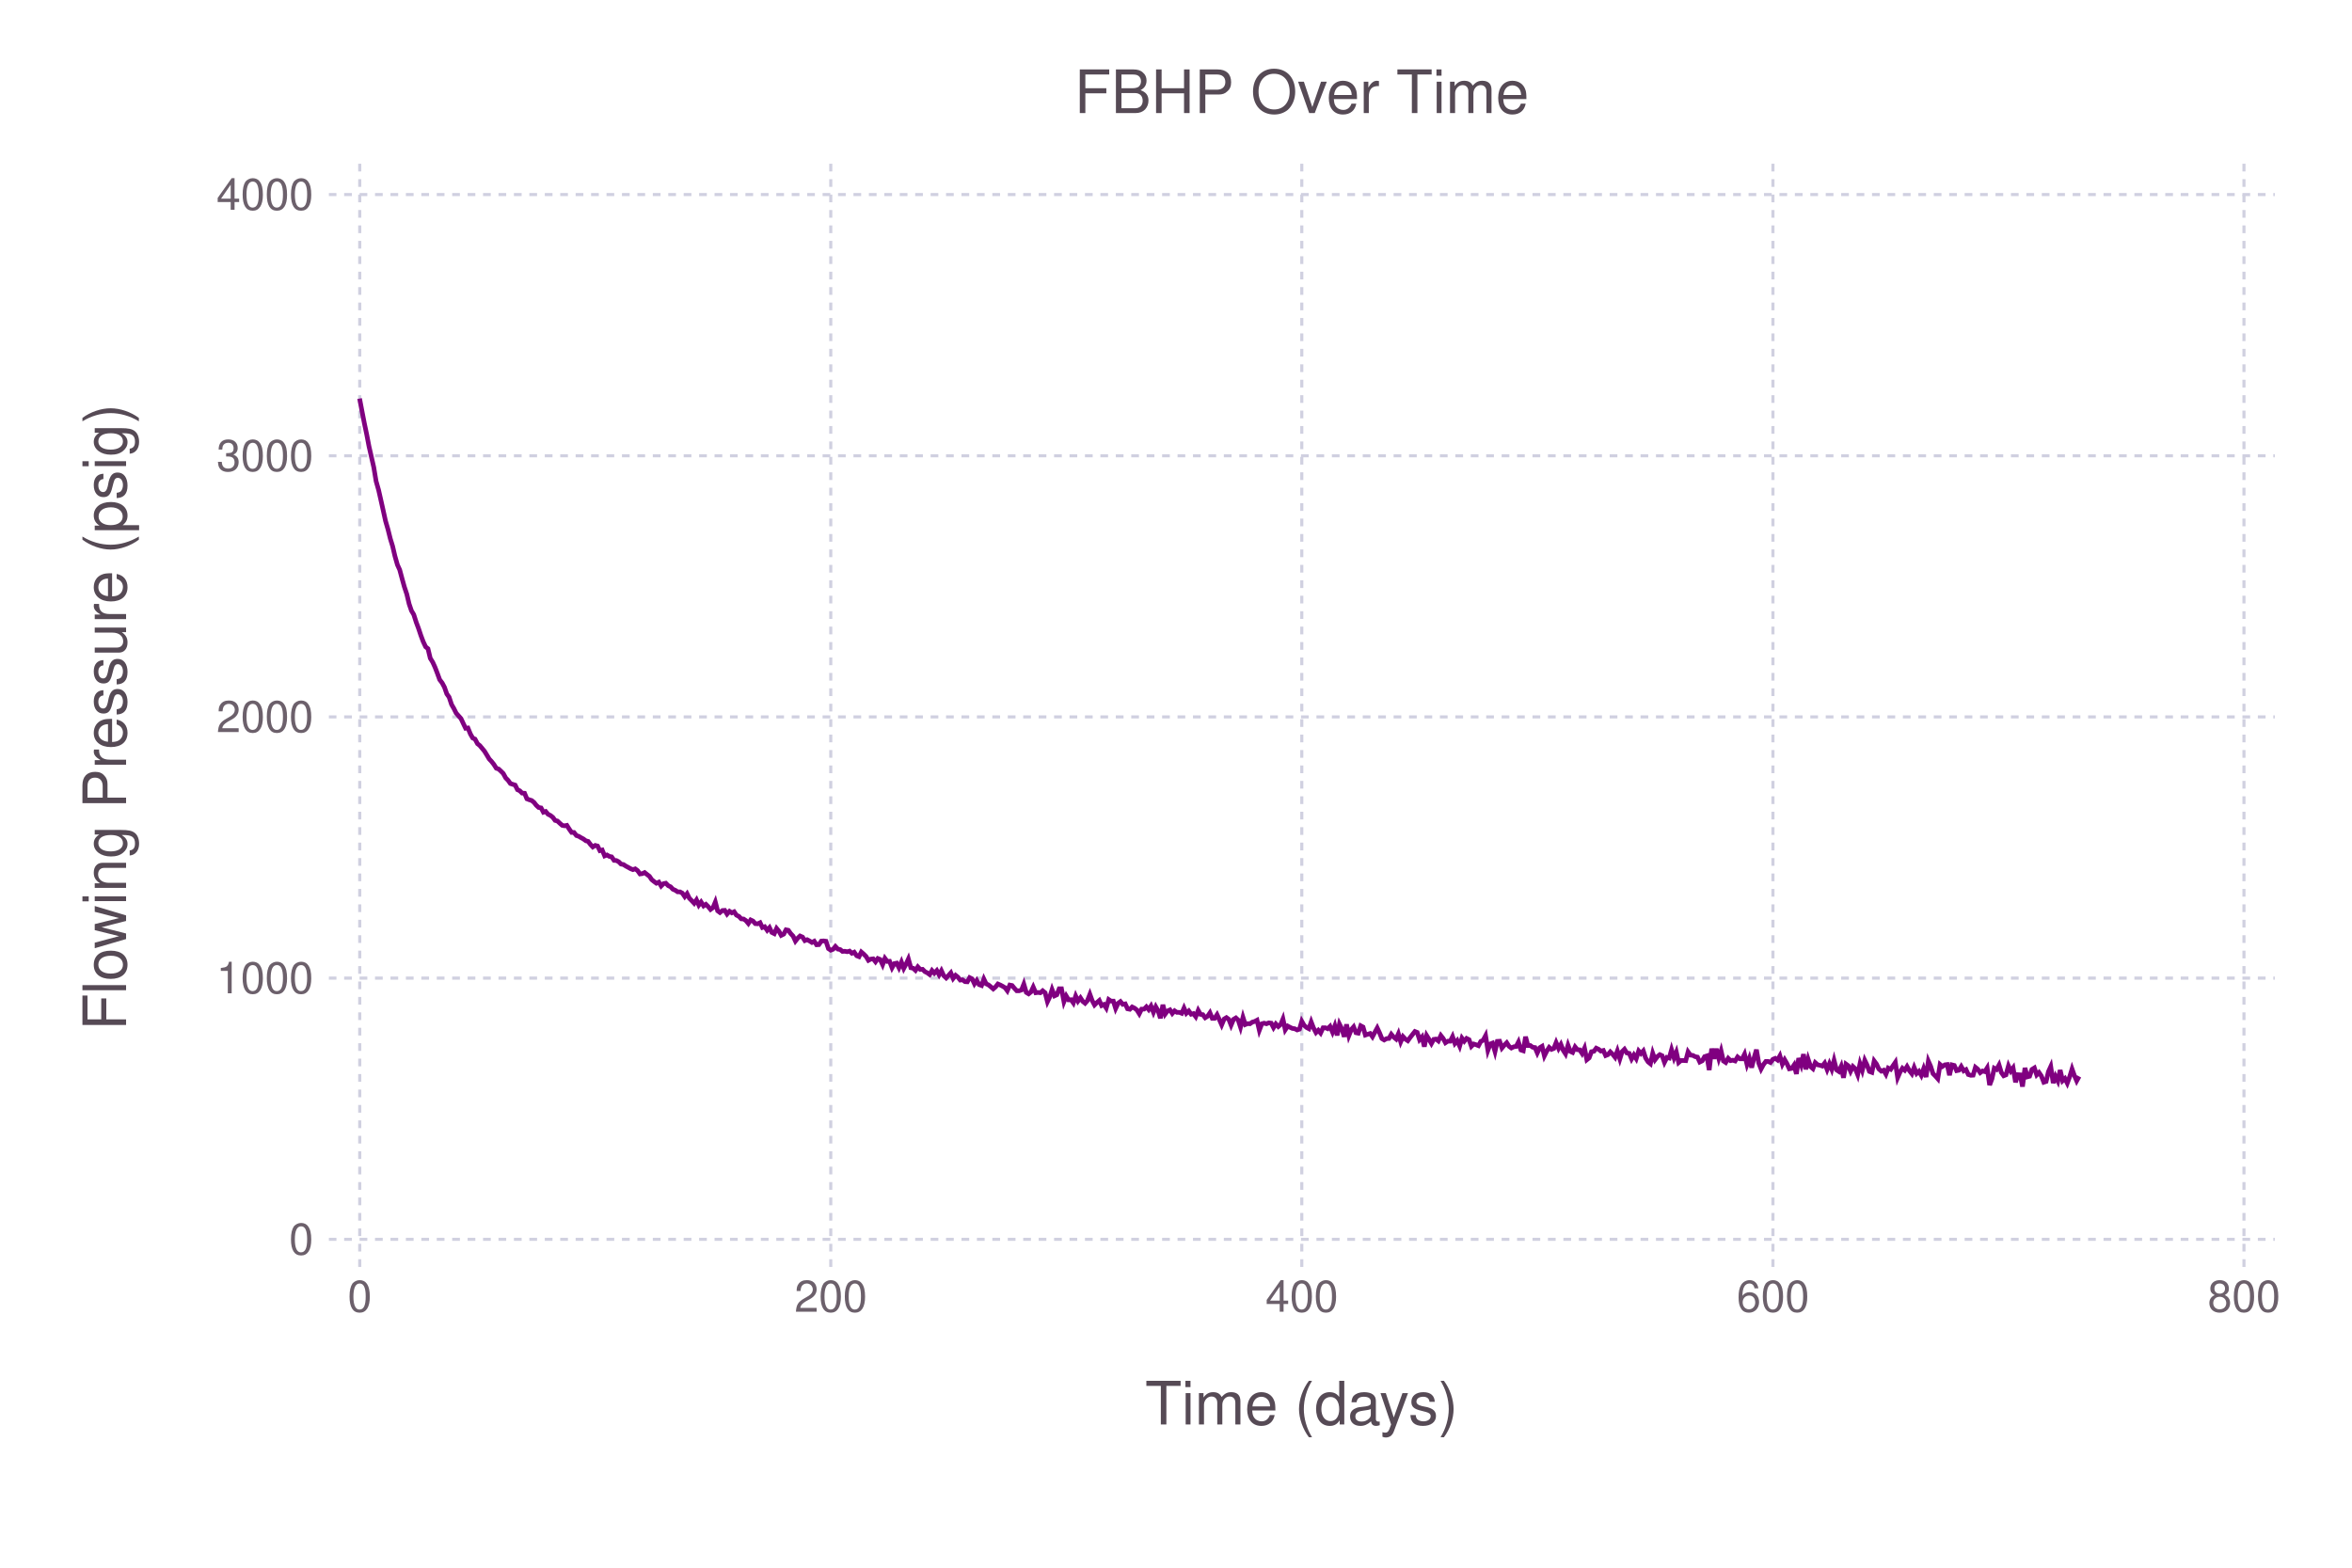
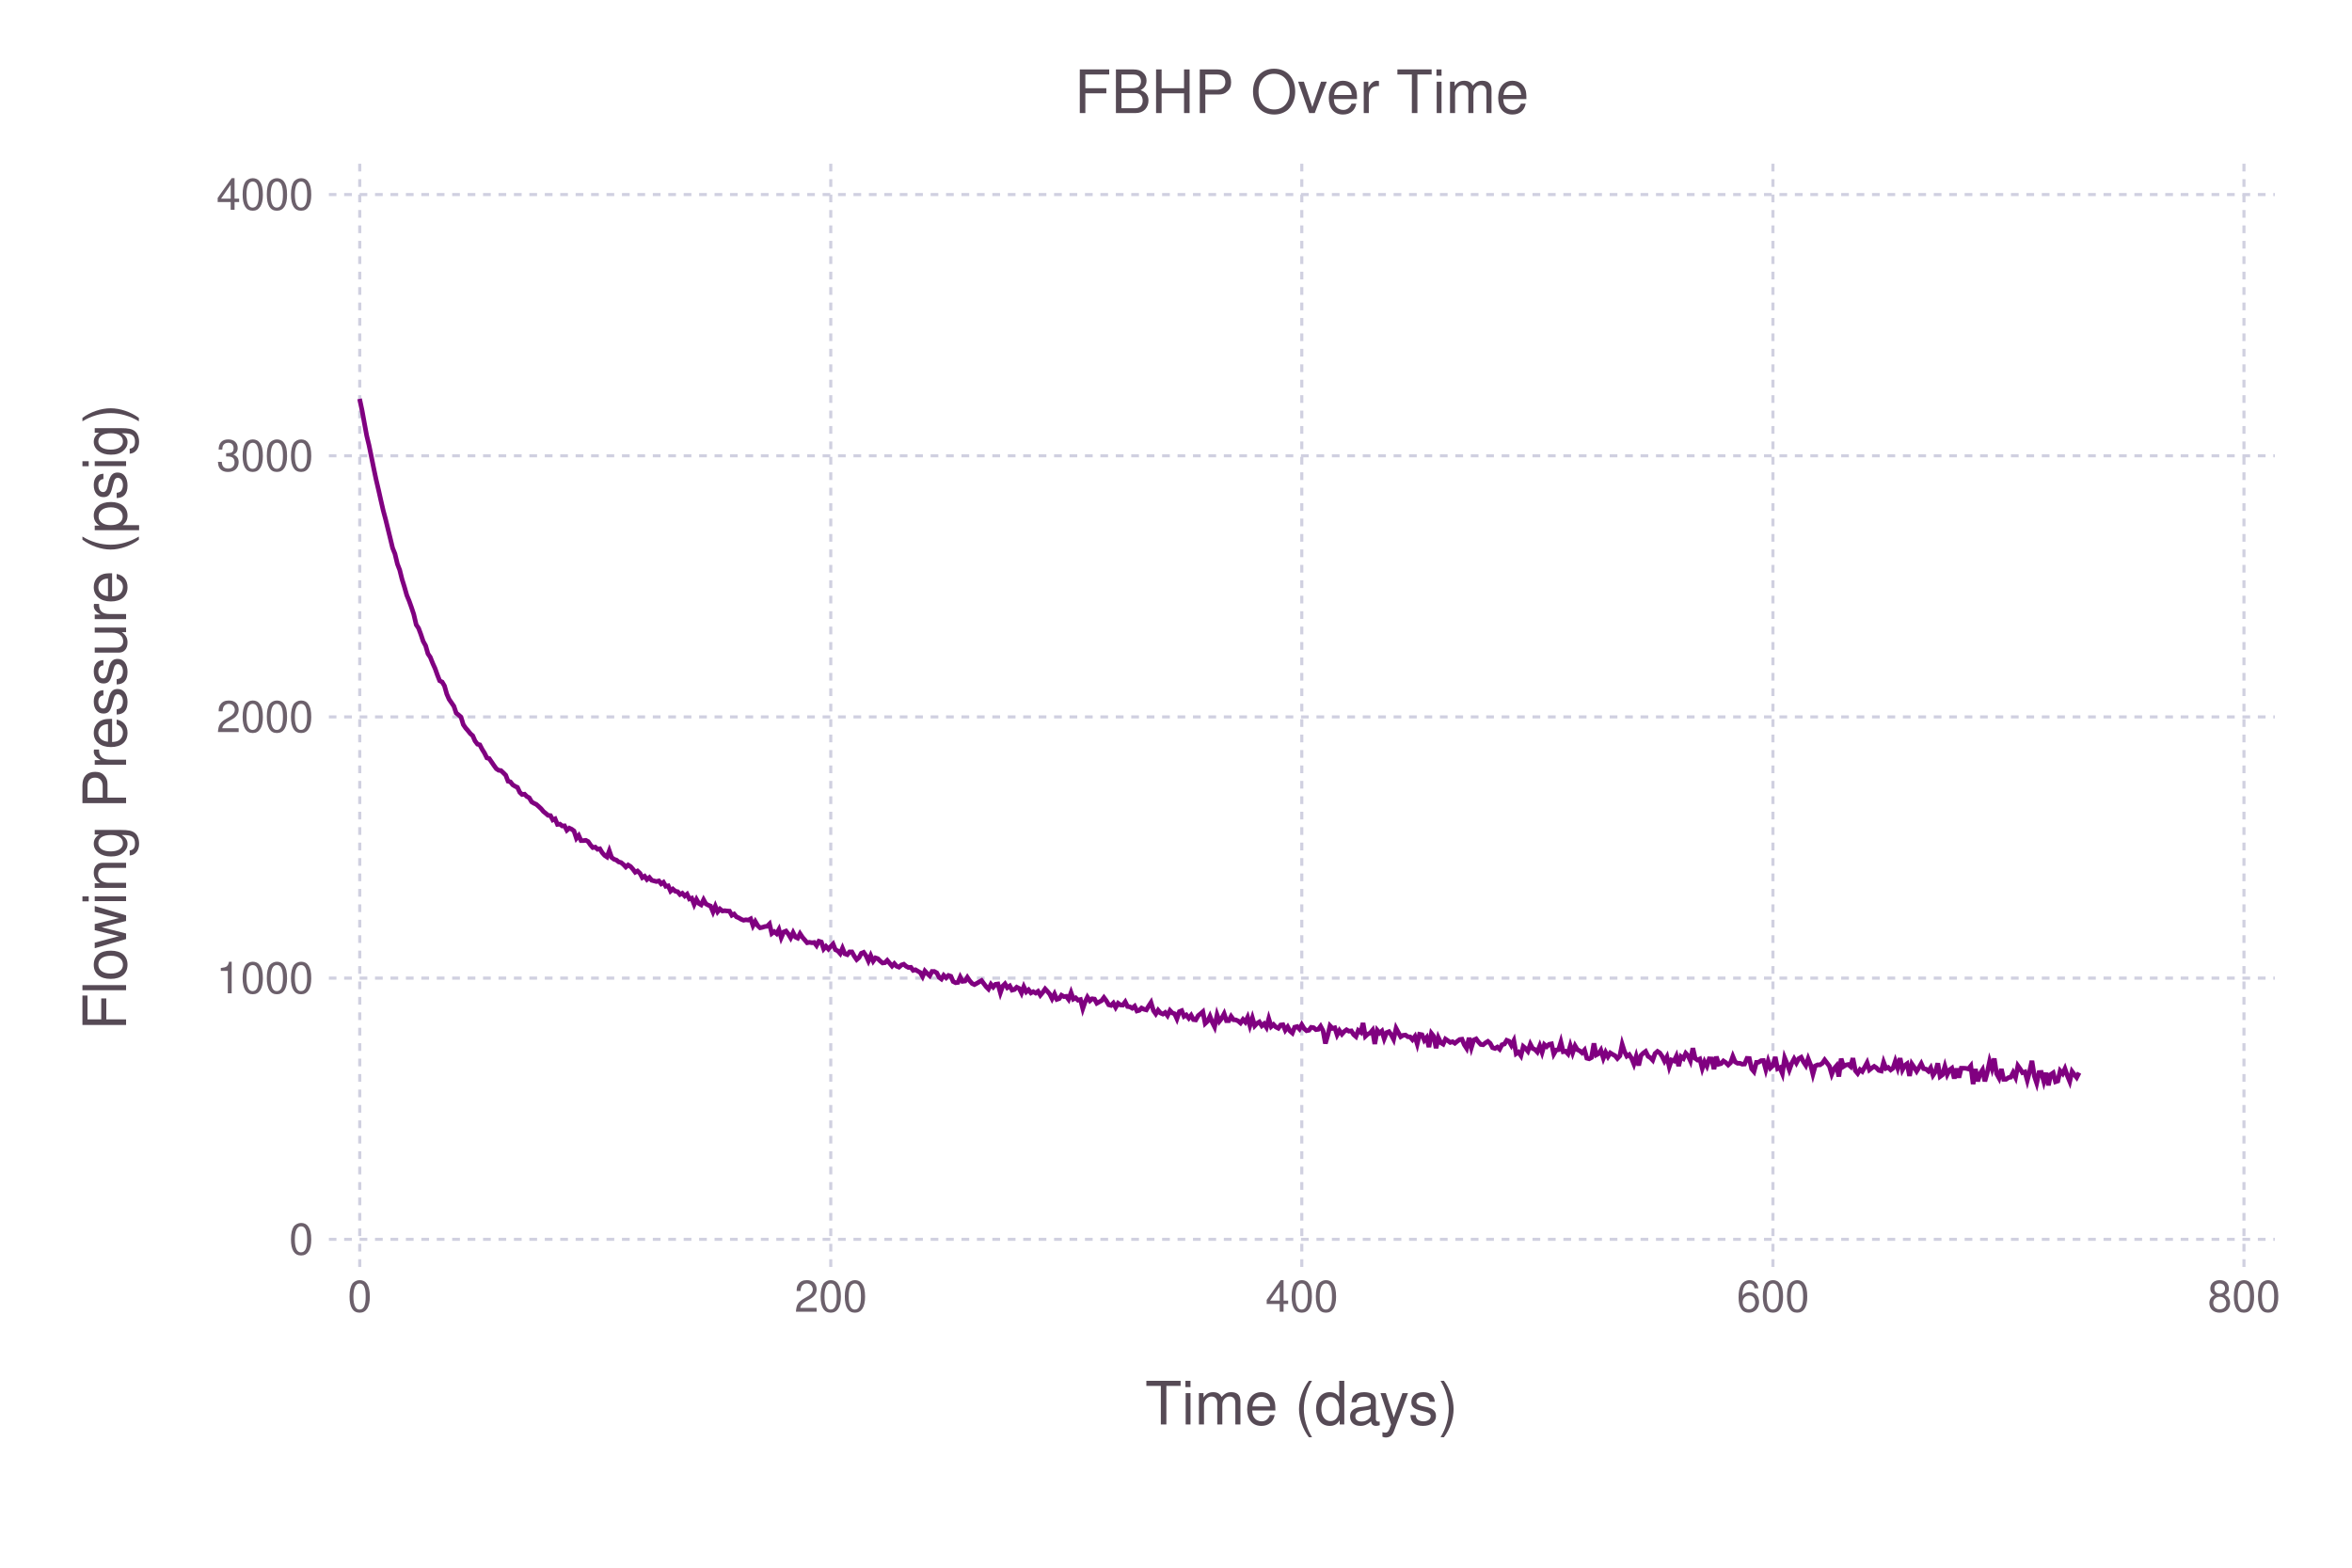
<svg xmlns="http://www.w3.org/2000/svg" version="1.2" width="152.4mm" height="101.6mm" viewBox="0 0 152.4 101.6" stroke="none" fill="#000000" stroke-width="0.3" font-size="3.88">
  <defs>
    <marker id="arrow" markerWidth="15" markerHeight="7" refX="5" refY="3.5" orient="auto" markerUnits="strokeWidth">
      <path d="M0,0 L15,3.5 L0,7 z" stroke="context-stroke" fill="context-stroke" />
    </marker>
  </defs>
-   <g class="plotroot xscalable yscalable" id="img-75f0764c-1">
-     <g font-size="3.88" font-family="'PT Sans','Helvetica Neue','Helvetica',sans-serif" fill="#564A55" stroke="#000000" stroke-opacity="0.000" id="img-75f0764c-2">
+   <g class="plotroot xscalable yscalable" id="img-89f6810a-1">
+     <g font-size="3.88" font-family="'PT Sans','Helvetica Neue','Helvetica',sans-serif" fill="#564A55" stroke="#000000" stroke-opacity="0.000" id="img-89f6810a-2">
      <g transform="translate(84.35,89.99)">
        <g class="primitive">
          <text text-anchor="middle" dy="0.6em">Time (days)</text>
        </g>
      </g>
    </g>
-     <g class="guide xlabels" font-size="2.82" font-family="'PT Sans Caption','Helvetica Neue','Helvetica',sans-serif" fill="#6C606B" id="img-75f0764c-3">
+     <g class="guide xlabels" font-size="2.82" font-family="'PT Sans Caption','Helvetica Neue','Helvetica',sans-serif" fill="#6C606B" id="img-89f6810a-3">
      <g transform="translate(23.31,83.32)">
        <g class="primitive">
          <text text-anchor="middle" dy="0.6em">0</text>
        </g>
      </g>
      <g transform="translate(53.83,83.32)">
        <g class="primitive">
          <text text-anchor="middle" dy="0.6em">200</text>
        </g>
      </g>
      <g transform="translate(84.35,83.32)">
        <g class="primitive">
          <text text-anchor="middle" dy="0.6em">400</text>
        </g>
      </g>
      <g transform="translate(114.88,83.32)">
        <g class="primitive">
          <text text-anchor="middle" dy="0.6em">600</text>
        </g>
      </g>
      <g transform="translate(145.4,83.32)">
        <g class="primitive">
          <text text-anchor="middle" dy="0.6em">800</text>
        </g>
      </g>
    </g>
-     <g clip-path="url(#img-75f0764c-4)">
-       <g id="img-75f0764c-5">
-         <g pointer-events="visible" stroke-width="0.3" fill="#000000" fill-opacity="0.000" stroke="#000000" stroke-opacity="0.000" class="guide background" id="img-75f0764c-6">
-           <g transform="translate(84.35,46.46)" id="img-75f0764c-7">
+     <g clip-path="url(#img-89f6810a-4)">
+       <g id="img-89f6810a-5">
+         <g pointer-events="visible" stroke-width="0.3" fill="#000000" fill-opacity="0.000" stroke="#000000" stroke-opacity="0.000" class="guide background" id="img-89f6810a-6">
+           <g transform="translate(84.35,46.46)" id="img-89f6810a-7">
            <path d="M-63.05,-35.85 L63.05,-35.85 63.05,35.85 -63.05,35.85  z" class="primitive" />
          </g>
        </g>
-         <g class="guide ygridlines xfixed" stroke-dasharray="0.5,0.5" stroke-width="0.2" stroke="#D0D0E0" id="img-75f0764c-8">
-           <g transform="translate(84.35,80.32)" id="img-75f0764c-9">
+         <g class="guide ygridlines xfixed" stroke-dasharray="0.5,0.5" stroke-width="0.2" stroke="#D0D0E0" id="img-89f6810a-8">
+           <g transform="translate(84.35,80.32)" id="img-89f6810a-9">
            <path fill="none" d="M-63.05,0 L63.05,0 " class="primitive" />
          </g>
-           <g transform="translate(84.35,63.39)" id="img-75f0764c-10">
+           <g transform="translate(84.35,63.39)" id="img-89f6810a-10">
            <path fill="none" d="M-63.05,0 L63.05,0 " class="primitive" />
          </g>
-           <g transform="translate(84.35,46.46)" id="img-75f0764c-11">
+           <g transform="translate(84.35,46.46)" id="img-89f6810a-11">
            <path fill="none" d="M-63.05,0 L63.05,0 " class="primitive" />
          </g>
-           <g transform="translate(84.35,29.54)" id="img-75f0764c-12">
+           <g transform="translate(84.35,29.54)" id="img-89f6810a-12">
            <path fill="none" d="M-63.05,0 L63.05,0 " class="primitive" />
          </g>
-           <g transform="translate(84.35,12.61)" id="img-75f0764c-13">
+           <g transform="translate(84.35,12.61)" id="img-89f6810a-13">
            <path fill="none" d="M-63.05,0 L63.05,0 " class="primitive" />
          </g>
        </g>
-         <g class="guide xgridlines yfixed" stroke-dasharray="0.5,0.5" stroke-width="0.2" stroke="#D0D0E0" id="img-75f0764c-14">
-           <g transform="translate(23.31,46.46)" id="img-75f0764c-15">
+         <g class="guide xgridlines yfixed" stroke-dasharray="0.5,0.5" stroke-width="0.2" stroke="#D0D0E0" id="img-89f6810a-14">
+           <g transform="translate(23.31,46.46)" id="img-89f6810a-15">
            <path fill="none" d="M0,-35.85 L0,35.85 " class="primitive" />
          </g>
-           <g transform="translate(53.83,46.46)" id="img-75f0764c-16">
+           <g transform="translate(53.83,46.46)" id="img-89f6810a-16">
            <path fill="none" d="M0,-35.85 L0,35.85 " class="primitive" />
          </g>
-           <g transform="translate(84.35,46.46)" id="img-75f0764c-17">
+           <g transform="translate(84.35,46.46)" id="img-89f6810a-17">
            <path fill="none" d="M0,-35.85 L0,35.85 " class="primitive" />
          </g>
-           <g transform="translate(114.88,46.46)" id="img-75f0764c-18">
+           <g transform="translate(114.88,46.46)" id="img-89f6810a-18">
            <path fill="none" d="M0,-35.85 L0,35.85 " class="primitive" />
          </g>
-           <g transform="translate(145.4,46.46)" id="img-75f0764c-19">
+           <g transform="translate(145.4,46.46)" id="img-89f6810a-19">
            <path fill="none" d="M0,-35.85 L0,35.85 " class="primitive" />
          </g>
        </g>
-         <g class="plotpanel" id="img-75f0764c-20">
-           <g stroke-width="0.3" fill="#000000" fill-opacity="0.000" class="geometry" id="img-75f0764c-21">
-             <g class="color_RGB{N0f8}(0.502,0.0,0.502)" stroke-dasharray="none" stroke="#800080" id="img-75f0764c-22">
-               <g transform="translate(79.01,62.85)" id="img-75f0764c-23">
-                 <path fill="none" d="M-55.71,-37.02 L-55.55,-36.18 -55.4,-35.41 -55.25,-34.7 -55.1,-33.92 -54.94,-33.22 -54.79,-32.56 -54.64,-31.66 -54.48,-31.1 -54.33,-30.44 -54.18,-29.77 -54.03,-29.09 -53.87,-28.54 -53.72,-27.94 -53.57,-27.45 -53.42,-26.81 -53.26,-26.25 -53.11,-25.92 -52.96,-25.36 -52.81,-24.82 -52.65,-24.34 -52.5,-23.71 -52.35,-23.27 -52.2,-23.02 -52.04,-22.52 -51.89,-22.12 -51.74,-21.67 -51.59,-21.27 -51.43,-20.93 -51.28,-20.81 -51.13,-20.19 -50.97,-19.93 -50.82,-19.6 -50.67,-19.21 -50.52,-18.8 -50.36,-18.59 -50.21,-18.31 -50.06,-17.88 -49.91,-17.67 -49.75,-17.19 -49.6,-16.93 -49.45,-16.63 -49.3,-16.46 -49.14,-16.28 -48.99,-15.96 -48.84,-15.65 -48.69,-15.67 -48.53,-15.28 -48.38,-15.02 -48.23,-14.95 -48.07,-14.65 -47.92,-14.53 -47.77,-14.35 -47.62,-14.17 -47.46,-13.91 -47.31,-13.66 -47.16,-13.5 -47.01,-13.31 -46.85,-13.06 -46.7,-13.01 -46.55,-12.87 -46.4,-12.72 -46.24,-12.43 -46.09,-12.28 -45.94,-12.07 -45.79,-12.02 -45.63,-11.97 -45.48,-11.67 -45.33,-11.6 -45.18,-11.45 -45.02,-11.44 -44.87,-11.08 -44.72,-11.02 -44.56,-10.97 -44.41,-10.85 -44.26,-10.66 -44.11,-10.52 -43.95,-10.49 -43.8,-10.21 -43.65,-10.26 -43.5,-10.08 -43.34,-10 -43.19,-9.88 -43.04,-9.68 -42.89,-9.64 -42.73,-9.49 -42.58,-9.36 -42.43,-9.33 -42.28,-9.36 -42.12,-9.11 -41.97,-8.9 -41.82,-8.9 -41.66,-8.7 -41.51,-8.65 -41.36,-8.56 -41.21,-8.48 -41.05,-8.36 -40.9,-8.32 -40.75,-8.12 -40.6,-7.96 -40.44,-8.06 -40.29,-8.02 -40.14,-7.72 -39.99,-7.76 -39.83,-7.38 -39.68,-7.44 -39.53,-7.35 -39.38,-7.32 -39.22,-7.09 -39.07,-7.08 -38.92,-7 -38.77,-6.85 -38.61,-6.82 -38.46,-6.72 -38.31,-6.64 -38.15,-6.55 -38,-6.49 -37.85,-6.54 -37.7,-6.43 -37.54,-6.21 -37.39,-6.23 -37.24,-6.3 -37.09,-6.18 -36.93,-6.06 -36.78,-5.84 -36.63,-5.72 -36.48,-5.61 -36.32,-5.68 -36.17,-5.43 -36.02,-5.58 -35.87,-5.61 -35.71,-5.45 -35.56,-5.38 -35.41,-5.22 -35.25,-5.15 -35.1,-5.05 -34.95,-5.05 -34.8,-4.97 -34.64,-4.74 -34.49,-4.93 -34.34,-4.63 -34.19,-4.48 -34.03,-4.31 -33.88,-4.53 -33.73,-4.19 -33.58,-4.39 -33.42,-4.14 -33.27,-4.24 -33.12,-4.09 -32.97,-3.91 -32.81,-4.03 -32.66,-4.39 -32.51,-3.82 -32.36,-3.71 -32.2,-3.84 -32.05,-3.85 -31.9,-3.61 -31.74,-3.79 -31.59,-3.69 -31.44,-3.76 -31.29,-3.54 -31.13,-3.46 -30.98,-3.3 -30.83,-3.29 -30.68,-3.19 -30.52,-3 -30.37,-3.23 -30.22,-3.16 -30.07,-2.99 -29.91,-2.98 -29.76,-3.05 -29.61,-2.74 -29.46,-2.79 -29.3,-2.56 -29.15,-2.73 -29,-2.42 -28.84,-2.34 -28.69,-2.68 -28.54,-2.5 -28.39,-2.23 -28.23,-2.31 -28.08,-2.59 -27.93,-2.56 -27.78,-2.35 -27.62,-2.18 -27.47,-1.86 -27.32,-2.05 -27.17,-2.19 -27.01,-2.12 -26.86,-1.89 -26.71,-1.95 -26.56,-1.87 -26.4,-1.77 -26.25,-1.85 -26.1,-1.62 -25.95,-1.63 -25.79,-1.86 -25.64,-1.87 -25.49,-1.85 -25.33,-1.37 -25.18,-1.27 -25.03,-1.33 -24.88,-1.51 -24.72,-1.34 -24.57,-1.31 -24.42,-1.19 -24.27,-1.2 -24.11,-1.17 -23.96,-1.21 -23.81,-1.07 -23.66,-1.14 -23.5,-0.91 -23.35,-0.85 -23.2,-1.15 -23.05,-1.02 -22.89,-0.86 -22.74,-0.61 -22.59,-0.69 -22.43,-0.71 -22.28,-0.52 -22.13,-0.73 -21.98,-0.67 -21.82,-0.33 -21.67,-0.74 -21.52,-0.54 -21.37,-0.55 -21.21,-0.13 -21.06,-0.4 -20.91,-0.43 -20.76,-0.13 -20.6,-0.5 -20.45,-0.09 -20.3,-0.37 -20.15,-0.7 -19.99,-0.13 -19.84,-0.1 -19.69,0.04 -19.54,-0.19 -19.38,-0.02 -19.23,-0.03 -19.08,0.12 -18.92,0.2 -18.77,0.31 -18.62,0.05 -18.47,0.22 -18.31,0.05 -18.16,0.33 -18.01,0.06 -17.86,0.38 -17.7,0.53 -17.55,0.37 -17.4,0.2 -17.25,0.56 -17.09,0.36 -16.94,0.48 -16.79,0.67 -16.64,0.65 -16.48,0.77 -16.33,0.78 -16.18,0.51 -16.02,0.59 -15.87,0.91 -15.72,0.69 -15.57,0.96 -15.41,1.02 -15.26,0.6 -15.11,0.91 -14.96,0.98 -14.8,1.11 -14.65,1.24 -14.5,1.11 -14.35,0.92 -14.19,0.99 -14.04,1.07 -13.89,1.16 -13.74,1.36 -13.58,0.99 -13.43,1.02 -13.28,1.2 -13.13,1.36 -12.97,1.36 -12.82,1.31 -12.67,0.93 -12.51,1.47 -12.36,1.56 -12.21,1.44 -12.06,1.12 -11.9,1.49 -11.75,1.47 -11.6,1.49 -11.45,1.36 -11.29,1.49 -11.14,2.07 -10.99,1.76 -10.84,1.28 -10.68,1.69 -10.53,1.62 -10.38,1.23 -10.23,1.23 -10.07,2.07 -9.92,1.7 -9.77,1.95 -9.61,1.94 -9.46,2.15 -9.31,1.7 -9.16,2.03 -9,1.82 -8.85,2.05 -8.7,2.17 -8.55,2 -8.39,1.59 -8.24,2 -8.09,2.28 -7.94,2.13 -7.78,1.99 -7.63,2.32 -7.48,2.25 -7.33,2.48 -7.17,1.93 -7.02,2.03 -6.87,2.03 -6.72,2.51 -6.56,2.17 -6.41,2.06 -6.26,2.24 -6.1,2.21 -5.95,2.53 -5.8,2.56 -5.65,2.41 -5.49,2.49 -5.34,2.61 -5.19,2.85 -5.04,2.55 -4.88,2.55 -4.73,2.4 -4.58,2.58 -4.43,2.35 -4.27,2.76 -4.12,2.4 -3.97,2.66 -3.82,3.14 -3.66,2.27 -3.51,2.87 -3.36,2.67 -3.2,2.6 -3.05,2.83 -2.9,2.66 -2.75,2.76 -2.59,2.76 -2.44,2.82 -2.29,2.48 -2.14,2.82 -1.98,2.67 -1.83,2.88 -1.68,2.84 -1.53,3.04 -1.37,2.63 -1.22,2.89 -1.07,2.91 -0.92,3.11 -0.76,3.01 -0.61,2.79 -0.46,3.15 -0.31,3.15 -0.15,2.91 0,3.23 0.15,3.57 0.31,3.19 0.46,3.1 0.61,3.21 0.76,3.59 0.92,3.21 1.07,3.12 1.22,3.26 1.37,3.72 1.53,3.08 1.68,3.55 1.83,3.49 1.98,3.5 2.14,3.39 2.29,3.35 2.44,3.27 2.59,3.92 2.75,3.5 2.9,3.46 3.05,3.5 3.2,3.44 3.36,3.46 3.51,3.75 3.66,3.51 3.82,3.68 3.97,3.55 4.12,3.19 4.27,3.89 4.43,3.65 4.58,3.73 4.73,3.8 4.88,3.82 5.04,3.9 5.19,3.85 5.34,3.34 5.49,3.6 5.65,3.74 5.8,3.82 5.95,3.38 6.1,3.77 6.26,4.07 6.41,3.92 6.56,4.1 6.72,3.76 6.87,3.76 7.02,3.82 7.17,3.67 7.33,4.04 7.48,3.64 7.63,4.25 7.78,3.52 7.94,3.84 8.09,4.34 8.24,3.54 8.39,4.27 8.55,3.87 8.7,3.7 8.85,4.08 9,4.11 9.16,3.63 9.31,3.71 9.46,4.23 9.61,4.18 9.77,4.13 9.92,4.34 10.07,4.06 10.23,3.77 10.38,4.09 10.53,4.46 10.68,4.55 10.84,4.46 10.99,4.45 11.14,4.18 11.29,4.36 11.45,4.49 11.6,4.15 11.75,4.67 11.9,4.33 12.06,4.5 12.21,4.6 12.36,4.39 12.51,4.2 12.67,4 12.82,4.06 12.97,4.53 13.13,4.35 13.28,4.98 13.43,4.26 13.58,4.5 13.74,4.78 13.89,4.51 14.04,4.49 14.19,4.61 14.35,4.26 14.5,4.45 14.65,4.73 14.8,4.63 14.96,4.63 15.11,4.33 15.26,4.77 15.41,4.59 15.57,4.95 15.72,4.43 15.87,4.63 16.02,4.45 16.18,4.53 16.33,4.96 16.48,4.81 16.64,4.86 16.79,4.92 16.94,4.64 17.09,4.57 17.25,4.27 17.4,5.22 17.55,4.81 17.7,4.75 17.86,5.3 18.01,4.64 18.16,4.63 18.31,5.07 18.47,4.88 18.62,4.73 18.77,4.96 18.92,5.07 19.08,4.99 19.23,4.97 19.38,4.68 19.54,5.2 19.69,5.25 19.84,4.34 19.99,4.91 20.15,4.91 20.3,5.02 20.45,5.04 20.6,5.39 20.76,5.05 20.91,4.96 21.06,5.58 21.21,5.28 21.37,5.03 21.52,5.16 21.67,5.1 21.82,4.72 21.98,5.1 22.13,4.84 22.28,5.22 22.43,5.45 22.59,4.89 22.74,5.29 22.89,5.36 23.05,5 23.2,5.18 23.35,5.19 23.5,5.42 23.66,5.08 23.81,5.83 23.96,5.71 24.11,5.31 24.27,5.28 24.42,5.08 24.57,5.15 24.72,5.27 24.88,5.23 25.03,5.56 25.18,5.5 25.33,5.32 25.49,5.48 25.64,5.67 25.79,5.26 25.95,5.78 26.1,5.3 26.25,5.15 26.4,5.39 26.56,5.42 26.71,5.78 26.86,5.52 27.01,5.76 27.17,5.26 27.32,5.43 27.47,5.26 27.62,5.72 27.78,5.97 27.93,6.09 28.08,5.41 28.23,5.83 28.39,5.62 28.54,5.5 28.69,5.57 28.84,6 29,5.68 29.15,5.72 29.3,5.18 29.46,5.71 29.61,5.34 29.76,6.01 29.91,5.88 30.07,5.88 30.22,5.89 30.37,5.32 30.52,5.53 30.68,5.55 30.83,5.63 30.98,5.66 31.13,5.98 31.29,5.9 31.44,5.63 31.59,5.58 31.74,6.5 31.9,5.11 32.05,5.77 32.2,5.12 32.36,5.74 32.51,5.26 32.66,5.91 32.81,6.01 32.97,5.74 33.12,5.89 33.27,5.86 33.42,5.91 33.58,5.65 33.73,5.77 33.88,5.77 34.03,5.47 34.19,6.14 34.34,5.74 34.49,6.34 34.64,5.73 34.8,5.18 34.95,6.05 35.1,6.43 35.25,6.15 35.41,5.94 35.56,5.94 35.71,6.01 35.87,5.8 36.02,5.74 36.17,5.85 36.32,5.58 36.48,6.12 36.63,5.83 36.78,6.09 36.93,6.42 37.09,6.39 37.24,6.17 37.39,6.75 37.54,5.73 37.7,6.16 37.85,5.47 38,6.45 38.15,5.8 38.31,6.28 38.46,6.41 38.61,6.02 38.77,6.16 38.92,6.19 39.07,6.24 39.22,6.05 39.38,6.47 39.53,6.09 39.68,6.45 39.83,5.87 39.99,6.49 40.14,6.59 40.29,6.26 40.44,7 40.6,6.11 40.75,6.22 40.9,6.58 41.05,6.27 41.21,6.42 41.36,6.8 41.51,6.09 41.66,6.52 41.82,5.87 41.97,6.18 42.12,6.59 42.28,6.65 42.43,5.91 42.58,6.11 42.73,6.43 42.89,6.57 43.04,6.51 43.19,6.77 43.34,6.37 43.5,6.45 43.65,6.22 43.8,6 43.95,6.99 44.11,6.62 44.26,6.38 44.41,6.51 44.56,6.27 44.72,6.55 44.87,6.74 45.02,6.33 45.18,6.72 45.33,6.58 45.48,6.84 45.63,6.42 45.79,6.95 45.94,5.92 46.09,6.26 46.24,6.73 46.4,6.89 46.55,7.06 46.7,6.14 46.85,6.27 47.01,6.16 47.16,6.14 47.31,6.83 47.46,6.16 47.62,6.2 47.77,6.54 47.92,6.51 48.07,6.27 48.23,6.55 48.38,6.47 48.53,6.79 48.69,6.84 48.84,6.83 48.99,6.32 49.14,6.44 49.3,6.67 49.45,6.56 49.6,6.6 49.75,6.36 49.91,7.47 50.06,7.07 50.21,6.38 50.36,6.46 50.52,6.17 50.67,6.66 50.82,6.87 50.97,6.81 51.13,6.23 51.28,6.56 51.43,6.36 51.59,7.29 51.74,6.8 51.89,6.81 52.04,7.57 52.2,6.36 52.35,6.94 52.5,6.9 52.65,6.46 52.81,6.36 52.96,6.81 53.11,6.66 53.26,6.88 53.42,7.29 53.57,7.24 53.72,6.6 53.87,6.27 54.03,7.34 54.18,6.91 54.33,7.21 54.48,6.5 54.64,7.19 54.79,7.05 54.94,7.35 55.1,6.92 55.25,6.43 55.4,6.85 55.55,7.2 55.71,6.91 " class="primitive" />
+         <g class="plotpanel" id="img-89f6810a-20">
+           <g stroke-width="0.3" fill="#000000" fill-opacity="0.000" class="geometry" id="img-89f6810a-21">
+             <g class="color_RGB{N0f8}(0.502,0.0,0.502)" stroke-dasharray="none" stroke="#800080" id="img-89f6810a-22">
+               <g transform="translate(79.01,62.88)" id="img-89f6810a-23">
+                 <path fill="none" d="M-55.71,-37.03 L-55.55,-36.28 -55.4,-35.46 -55.25,-34.65 -55.1,-34.03 -54.94,-33.25 -54.79,-32.51 -54.64,-31.8 -54.48,-31.12 -54.33,-30.45 -54.18,-29.8 -54.03,-29.24 -53.87,-28.59 -53.72,-27.98 -53.57,-27.36 -53.42,-26.99 -53.26,-26.33 -53.11,-25.94 -52.96,-25.34 -52.81,-24.86 -52.65,-24.3 -52.5,-23.94 -52.35,-23.52 -52.2,-23.07 -52.04,-22.39 -51.89,-22.17 -51.74,-21.77 -51.59,-21.32 -51.43,-21.03 -51.28,-20.51 -51.13,-20.29 -50.97,-19.89 -50.82,-19.56 -50.67,-19.14 -50.52,-18.76 -50.36,-18.68 -50.21,-18.43 -50.06,-17.9 -49.91,-17.56 -49.75,-17.33 -49.6,-17.11 -49.45,-16.67 -49.3,-16.55 -49.14,-16.41 -48.99,-15.92 -48.84,-15.7 -48.69,-15.53 -48.53,-15.33 -48.38,-15.2 -48.23,-14.86 -48.07,-14.65 -47.92,-14.61 -47.77,-14.32 -47.62,-14.08 -47.46,-13.76 -47.31,-13.72 -47.16,-13.5 -47.01,-13.28 -46.85,-13.06 -46.7,-12.96 -46.55,-12.94 -46.4,-12.8 -46.24,-12.64 -46.09,-12.25 -45.94,-12.21 -45.79,-12.02 -45.63,-11.92 -45.48,-11.85 -45.33,-11.53 -45.18,-11.39 -45.02,-11.41 -44.87,-11.26 -44.72,-11.18 -44.56,-10.91 -44.41,-10.82 -44.26,-10.75 -44.11,-10.62 -43.95,-10.47 -43.8,-10.29 -43.65,-10.17 -43.5,-10.04 -43.34,-10.02 -43.19,-9.74 -43.04,-9.81 -42.89,-9.45 -42.73,-9.47 -42.58,-9.35 -42.43,-9.36 -42.28,-9.07 -42.12,-9.21 -41.97,-9.14 -41.82,-9.03 -41.66,-8.55 -41.51,-8.73 -41.36,-8.4 -41.21,-8.4 -41.05,-8.42 -40.9,-8.34 -40.75,-8.12 -40.6,-7.95 -40.44,-7.98 -40.29,-7.84 -40.14,-7.87 -39.99,-7.62 -39.83,-7.44 -39.68,-7.34 -39.53,-7.74 -39.38,-7.31 -39.22,-7.19 -39.07,-7.14 -38.92,-7.02 -38.77,-6.98 -38.61,-6.85 -38.46,-6.69 -38.31,-6.82 -38.15,-6.72 -38,-6.55 -37.85,-6.35 -37.7,-6.43 -37.54,-6.28 -37.39,-6 -37.24,-6.09 -37.09,-5.88 -36.93,-6.01 -36.78,-5.83 -36.63,-5.79 -36.48,-5.75 -36.32,-5.79 -36.17,-5.6 -36.02,-5.7 -35.87,-5.44 -35.71,-5.47 -35.56,-5.13 -35.41,-5.26 -35.25,-5.12 -35.1,-5.09 -34.95,-4.91 -34.8,-4.99 -34.64,-4.81 -34.49,-4.93 -34.34,-4.62 -34.19,-4.67 -34.03,-4.26 -33.88,-4.59 -33.73,-4.33 -33.58,-4.24 -33.42,-4.57 -33.27,-4.3 -33.12,-4.22 -32.97,-4.16 -32.81,-3.78 -32.66,-4.15 -32.51,-3.79 -32.36,-3.97 -32.2,-3.84 -32.05,-3.86 -31.9,-3.84 -31.74,-3.83 -31.59,-3.56 -31.44,-3.64 -31.29,-3.46 -31.13,-3.39 -30.98,-3.3 -30.83,-3.24 -30.68,-3.27 -30.52,-3.25 -30.37,-3.33 -30.22,-2.89 -30.07,-3.16 -29.91,-2.89 -29.76,-2.75 -29.61,-2.78 -29.46,-2.83 -29.3,-2.85 -29.15,-3 -29,-2.38 -28.84,-2.5 -28.69,-2.37 -28.54,-2.64 -28.39,-2.11 -28.23,-2.48 -28.08,-2.54 -27.93,-2.35 -27.78,-2.1 -27.62,-2.44 -27.47,-2.15 -27.32,-2.08 -27.17,-2.37 -27.01,-2.13 -26.86,-1.96 -26.71,-1.78 -26.56,-1.81 -26.4,-1.78 -26.25,-1.8 -26.1,-1.6 -25.95,-1.88 -25.79,-1.83 -25.64,-1.38 -25.49,-1.55 -25.33,-1.37 -25.18,-1.54 -25.03,-1.7 -24.88,-1.33 -24.72,-1.25 -24.57,-1.08 -24.42,-1.43 -24.27,-1.07 -24.11,-1.01 -23.96,-1.19 -23.81,-1.19 -23.66,-0.92 -23.5,-0.69 -23.35,-0.82 -23.2,-1.1 -23.05,-1.16 -22.89,-0.93 -22.74,-0.6 -22.59,-0.95 -22.43,-0.59 -22.28,-0.8 -22.13,-0.75 -21.98,-0.6 -21.82,-0.47 -21.67,-0.49 -21.52,-0.64 -21.37,-0.46 -21.21,-0.27 -21.06,-0.43 -20.91,-0.26 -20.76,-0.2 -20.6,-0.34 -20.45,-0.39 -20.3,-0.26 -20.15,-0.18 -19.99,-0.19 -19.84,0.01 -19.69,-0.03 -19.54,0.06 -19.38,0.15 -19.23,0.41 -19.08,0.05 -18.92,0.22 -18.77,0.36 -18.62,0.08 -18.47,0.08 -18.31,0.17 -18.16,0.46 -18.01,0.57 -17.86,0.33 -17.7,0.49 -17.55,0.34 -17.4,0.39 -17.25,0.73 -17.09,0.81 -16.94,0.79 -16.79,0.44 -16.64,0.72 -16.48,0.7 -16.33,0.46 -16.18,0.68 -16.02,0.86 -15.87,0.93 -15.72,0.85 -15.57,0.76 -15.41,0.67 -15.26,0.87 -15.11,1.07 -14.96,1.22 -14.8,0.91 -14.65,1.09 -14.5,0.91 -14.35,0.89 -14.19,1.46 -14.04,1.03 -13.89,0.88 -13.74,1.13 -13.58,1.02 -13.43,1.29 -13.28,1.25 -13.13,1.1 -12.97,1.18 -12.82,1.48 -12.67,1.07 -12.51,1.4 -12.36,1.27 -12.21,1.47 -12.06,1.39 -11.9,1.48 -11.75,1.37 -11.6,1.62 -11.45,1.44 -11.29,1.21 -11.14,1.37 -10.99,1.55 -10.84,1.85 -10.68,1.54 -10.53,1.89 -10.38,1.84 -10.23,1.62 -10.07,1.71 -9.92,1.69 -9.77,1.89 -9.61,1.45 -9.46,1.87 -9.31,1.79 -9.16,1.94 -9,1.9 -8.85,2.49 -8.7,2.05 -8.55,1.74 -8.39,1.98 -8.24,1.85 -8.09,1.87 -7.94,2.14 -7.78,2.05 -7.63,1.97 -7.48,1.77 -7.33,1.97 -7.17,2.24 -7.02,2.28 -6.87,2.13 -6.72,2.41 -6.56,2.14 -6.41,2.25 -6.26,2.26 -6.1,2.05 -5.95,2.35 -5.8,2.37 -5.65,2.46 -5.49,2.33 -5.34,2.64 -5.19,2.6 -5.04,2.45 -4.88,2.53 -4.73,2.57 -4.58,2.32 -4.43,2.09 -4.27,2.62 -4.12,2.83 -3.97,2.59 -3.82,2.77 -3.66,2.84 -3.51,2.74 -3.36,2.94 -3.2,2.61 -3.05,2.77 -2.9,2.82 -2.75,3.15 -2.59,2.68 -2.44,2.62 -2.29,2.99 -2.14,2.9 -1.98,3.11 -1.83,2.92 -1.68,3.2 -1.53,3.22 -1.37,2.94 -1.22,2.82 -1.07,2.69 -0.92,3.45 -0.76,3.3 -0.61,2.98 -0.46,3.37 -0.31,3.67 -0.15,2.89 0,3.31 0.15,3.12 0.31,2.82 0.46,3.27 0.61,3.27 0.76,2.99 0.92,3.21 1.07,3.22 1.22,3.29 1.37,3.42 1.53,3.19 1.68,3.36 1.83,3.05 1.98,3.59 2.14,3.09 2.29,3.6 2.44,3.44 2.59,3.35 2.75,3.6 2.9,3.47 3.05,3.7 3.2,3.14 3.36,3.65 3.51,3.52 3.66,3.68 3.82,3.76 3.97,3.55 4.12,3.53 4.27,3.89 4.43,3.67 4.58,3.94 4.73,4.07 4.88,3.69 5.04,3.65 5.19,3.81 5.34,3.53 5.49,3.78 5.65,3.92 5.8,3.89 5.95,3.7 6.1,3.72 6.26,3.85 6.41,3.83 6.56,3.63 6.72,3.93 6.87,4.75 7.02,4.23 7.17,3.6 7.33,3.77 7.48,3.73 7.63,4.19 7.78,3.91 7.94,4.14 8.09,3.97 8.24,3.86 8.39,3.95 8.55,3.93 8.7,4.17 8.85,4.3 9,3.9 9.16,4.02 9.31,3.42 9.46,4.28 9.61,4.14 9.77,4.07 9.92,3.89 10.07,4.78 10.23,3.89 10.38,4.07 10.53,3.94 10.68,4.44 10.84,4.04 10.99,3.98 11.14,4.19 11.29,4.48 11.45,3.76 11.6,4.04 11.75,4.31 11.9,4.22 12.06,4.2 12.21,4.31 12.36,4.32 12.51,4.5 12.67,4.29 12.82,4.78 12.97,4.15 13.13,4.18 13.28,4.54 13.43,4.36 13.58,4.98 13.74,4.09 13.89,4.28 14.04,5.05 14.19,4.37 14.35,4.7 14.5,4.79 14.65,4.46 14.8,4.56 14.96,4.68 15.11,4.63 15.26,4.73 15.41,4.61 15.57,4.49 15.72,4.47 15.87,4.83 16.02,5.06 16.18,4.38 16.33,5.01 16.48,4.52 16.64,4.45 16.79,4.65 16.94,4.81 17.09,4.83 17.25,4.7 17.4,4.61 17.55,4.74 17.7,5.02 17.86,5.07 18.01,4.98 18.16,5.12 18.31,4.83 18.47,4.78 18.62,4.54 18.77,4.6 18.92,4.87 19.08,4.56 19.23,5.41 19.38,5.31 19.54,5.54 19.69,4.94 19.84,5.07 19.99,5.25 20.15,4.79 20.3,5.07 20.45,5.14 20.6,5.3 20.76,4.9 20.91,5.33 21.06,4.82 21.21,4.95 21.37,4.8 21.52,4.77 21.67,5.43 21.82,5.17 21.98,5.15 22.13,4.65 22.28,5.28 22.43,5.25 22.59,5.42 22.74,4.89 22.89,5.36 23.05,4.9 23.2,5.15 23.35,5.22 23.5,5.35 23.66,5.17 23.81,5.7 23.96,5.74 24.11,5.66 24.27,4.74 24.42,5.49 24.57,5.41 24.72,5.18 24.88,5.7 25.03,5.32 25.18,5.6 25.33,5.36 25.49,5.46 25.64,5.54 25.79,5.72 25.95,5.55 26.1,4.8 26.25,5.27 26.4,5.57 26.56,5.47 26.71,5.71 26.86,6.08 27.01,5.58 27.17,6.17 27.32,5.52 27.47,5.37 27.62,5.26 27.78,5.58 27.93,5.67 28.08,5.83 28.23,5.4 28.39,5.26 28.54,5.36 28.69,5.58 28.84,5.89 29,5.61 29.15,6.26 29.3,5.82 29.46,5.88 29.61,5.57 29.76,6.21 29.91,5.6 30.07,5.72 30.22,5.38 30.37,5.54 30.52,5.87 30.68,5.05 30.83,5.71 30.98,5.82 31.13,5.75 31.29,6.37 31.44,5.93 31.59,6.21 31.74,5.74 31.9,5.75 32.05,6.41 32.2,5.6 32.36,6.09 32.51,6.05 32.66,5.88 32.81,5.98 32.97,6.14 33.12,6 33.27,5.58 33.42,5.94 33.58,6.03 33.73,6.03 33.88,6.09 34.03,6.08 34.19,5.71 34.34,5.72 34.49,6.39 34.64,6.57 34.8,5.97 34.95,5.96 35.1,5.86 35.25,5.85 35.41,6.44 35.56,5.89 35.71,6.33 35.87,6.18 36.02,5.62 36.17,6.38 36.32,6.31 36.48,6.7 36.63,5.68 36.78,6.04 36.93,6.46 37.09,6.02 37.24,5.74 37.39,6.01 37.54,5.73 37.7,5.64 37.85,5.94 38,6.17 38.15,5.73 38.31,6.13 38.46,6.74 38.61,6.2 38.77,6.13 38.92,6.13 39.07,6.03 39.22,5.81 39.38,6.02 39.53,6.22 39.68,6.74 39.83,6.38 39.99,6.19 40.14,6.89 40.29,5.73 40.44,6.24 40.6,6.14 40.75,6.11 40.9,6.24 41.05,5.7 41.21,6.51 41.36,6.69 41.51,6.44 41.66,6.56 41.82,6.27 41.97,5.99 42.12,6.46 42.28,6.33 42.43,6.23 42.58,6.33 42.73,6.49 42.89,6.53 43.04,5.96 43.19,6.36 43.34,6.3 43.5,6.46 43.65,6.35 43.8,5.89 43.95,6.33 44.11,5.7 44.26,6.45 44.41,6.17 44.56,6.06 44.72,6.85 44.87,6.07 45.02,6.29 45.18,6.55 45.33,6.31 45.48,6.05 45.63,6.38 45.79,6.41 45.94,6.54 46.09,6.32 46.24,6.81 46.4,6.57 46.55,6.03 46.7,6.89 46.85,6.78 47.01,6.23 47.16,6.76 47.31,6.46 47.46,6.35 47.62,7.02 47.77,6.37 47.92,6.96 48.07,6.35 48.23,6.35 48.38,6.36 48.53,6.4 48.69,6.2 48.84,7.38 48.99,6.4 49.14,7.2 49.3,6.69 49.45,6.45 49.6,7.2 49.75,6.66 49.91,5.9 50.06,6.37 50.21,5.72 50.36,6.7 50.52,6.99 50.67,6.4 50.82,7.07 50.97,7.07 51.13,6.96 51.28,6.93 51.43,6.63 51.59,6.95 51.74,6.19 51.89,6.4 52.04,6.64 52.2,6.59 52.35,7.14 52.5,6.56 52.65,5.87 52.81,6.87 52.96,7.32 53.11,6.63 53.26,6.62 53.42,7.21 53.57,6.65 53.72,7.46 53.87,6.76 54.03,6.65 54.18,7.23 54.33,7.18 54.48,6.52 54.64,6.7 54.79,6.38 54.94,6.82 55.1,7.21 55.25,6.56 55.4,6.76 55.55,6.95 55.71,6.64 " class="primitive" />
              </g>
            </g>
          </g>
        </g>
      </g>
    </g>
-     <g class="guide ylabels" font-size="2.82" font-family="'PT Sans Caption','Helvetica Neue','Helvetica',sans-serif" fill="#6C606B" id="img-75f0764c-24">
-       <g transform="translate(20.3,80.32)" id="img-75f0764c-25">
+     <g class="guide ylabels" font-size="2.82" font-family="'PT Sans Caption','Helvetica Neue','Helvetica',sans-serif" fill="#6C606B" id="img-89f6810a-24">
+       <g transform="translate(20.3,80.32)" id="img-89f6810a-25">
        <g class="primitive">
          <text text-anchor="end" dy="0.35em">0</text>
        </g>
      </g>
-       <g transform="translate(20.3,63.39)" id="img-75f0764c-26">
+       <g transform="translate(20.3,63.39)" id="img-89f6810a-26">
        <g class="primitive">
          <text text-anchor="end" dy="0.35em">1000</text>
        </g>
      </g>
-       <g transform="translate(20.3,46.46)" id="img-75f0764c-27">
+       <g transform="translate(20.3,46.46)" id="img-89f6810a-27">
        <g class="primitive">
          <text text-anchor="end" dy="0.35em">2000</text>
        </g>
      </g>
-       <g transform="translate(20.3,29.54)" id="img-75f0764c-28">
+       <g transform="translate(20.3,29.54)" id="img-89f6810a-28">
        <g class="primitive">
          <text text-anchor="end" dy="0.35em">3000</text>
        </g>
      </g>
-       <g transform="translate(20.3,12.61)" id="img-75f0764c-29">
+       <g transform="translate(20.3,12.61)" id="img-89f6810a-29">
        <g class="primitive">
          <text text-anchor="end" dy="0.35em">4000</text>
        </g>
      </g>
    </g>
-     <g font-size="3.88" font-family="'PT Sans','Helvetica Neue','Helvetica',sans-serif" fill="#564A55" stroke="#000000" stroke-opacity="0.000" id="img-75f0764c-30">
-       <g transform="translate(8.81,44.46)" id="img-75f0764c-31">
+     <g font-size="3.88" font-family="'PT Sans','Helvetica Neue','Helvetica',sans-serif" fill="#564A55" stroke="#000000" stroke-opacity="0.000" id="img-89f6810a-30">
+       <g transform="translate(8.81,44.46)" id="img-89f6810a-31">
        <g class="primitive">
          <text text-anchor="middle" dy="0.35em" transform="rotate(-90,0, 2)">Flowing Pressure (psig)</text>
        </g>
      </g>
    </g>
-     <g font-size="3.88" font-family="'PT Sans','Helvetica Neue','Helvetica',sans-serif" fill="#564A55" stroke="#000000" stroke-opacity="0.000" id="img-75f0764c-32">
-       <g transform="translate(84.35,5)" id="img-75f0764c-33">
+     <g font-size="3.88" font-family="'PT Sans','Helvetica Neue','Helvetica',sans-serif" fill="#564A55" stroke="#000000" stroke-opacity="0.000" id="img-89f6810a-32">
+       <g transform="translate(84.35,5)" id="img-89f6810a-33">
        <g class="primitive">
          <text text-anchor="middle" dy="0.6em">FBHP Over Time</text>
        </g>
      </g>
    </g>
  </g>
  <defs>
-     <clipPath id="img-75f0764c-4">
+     <clipPath id="img-89f6810a-4">
      <path d="M21.31,10.61 L147.4,10.61 147.4,82.32 21.31,82.32 " />
    </clipPath>
  </defs>
</svg>
